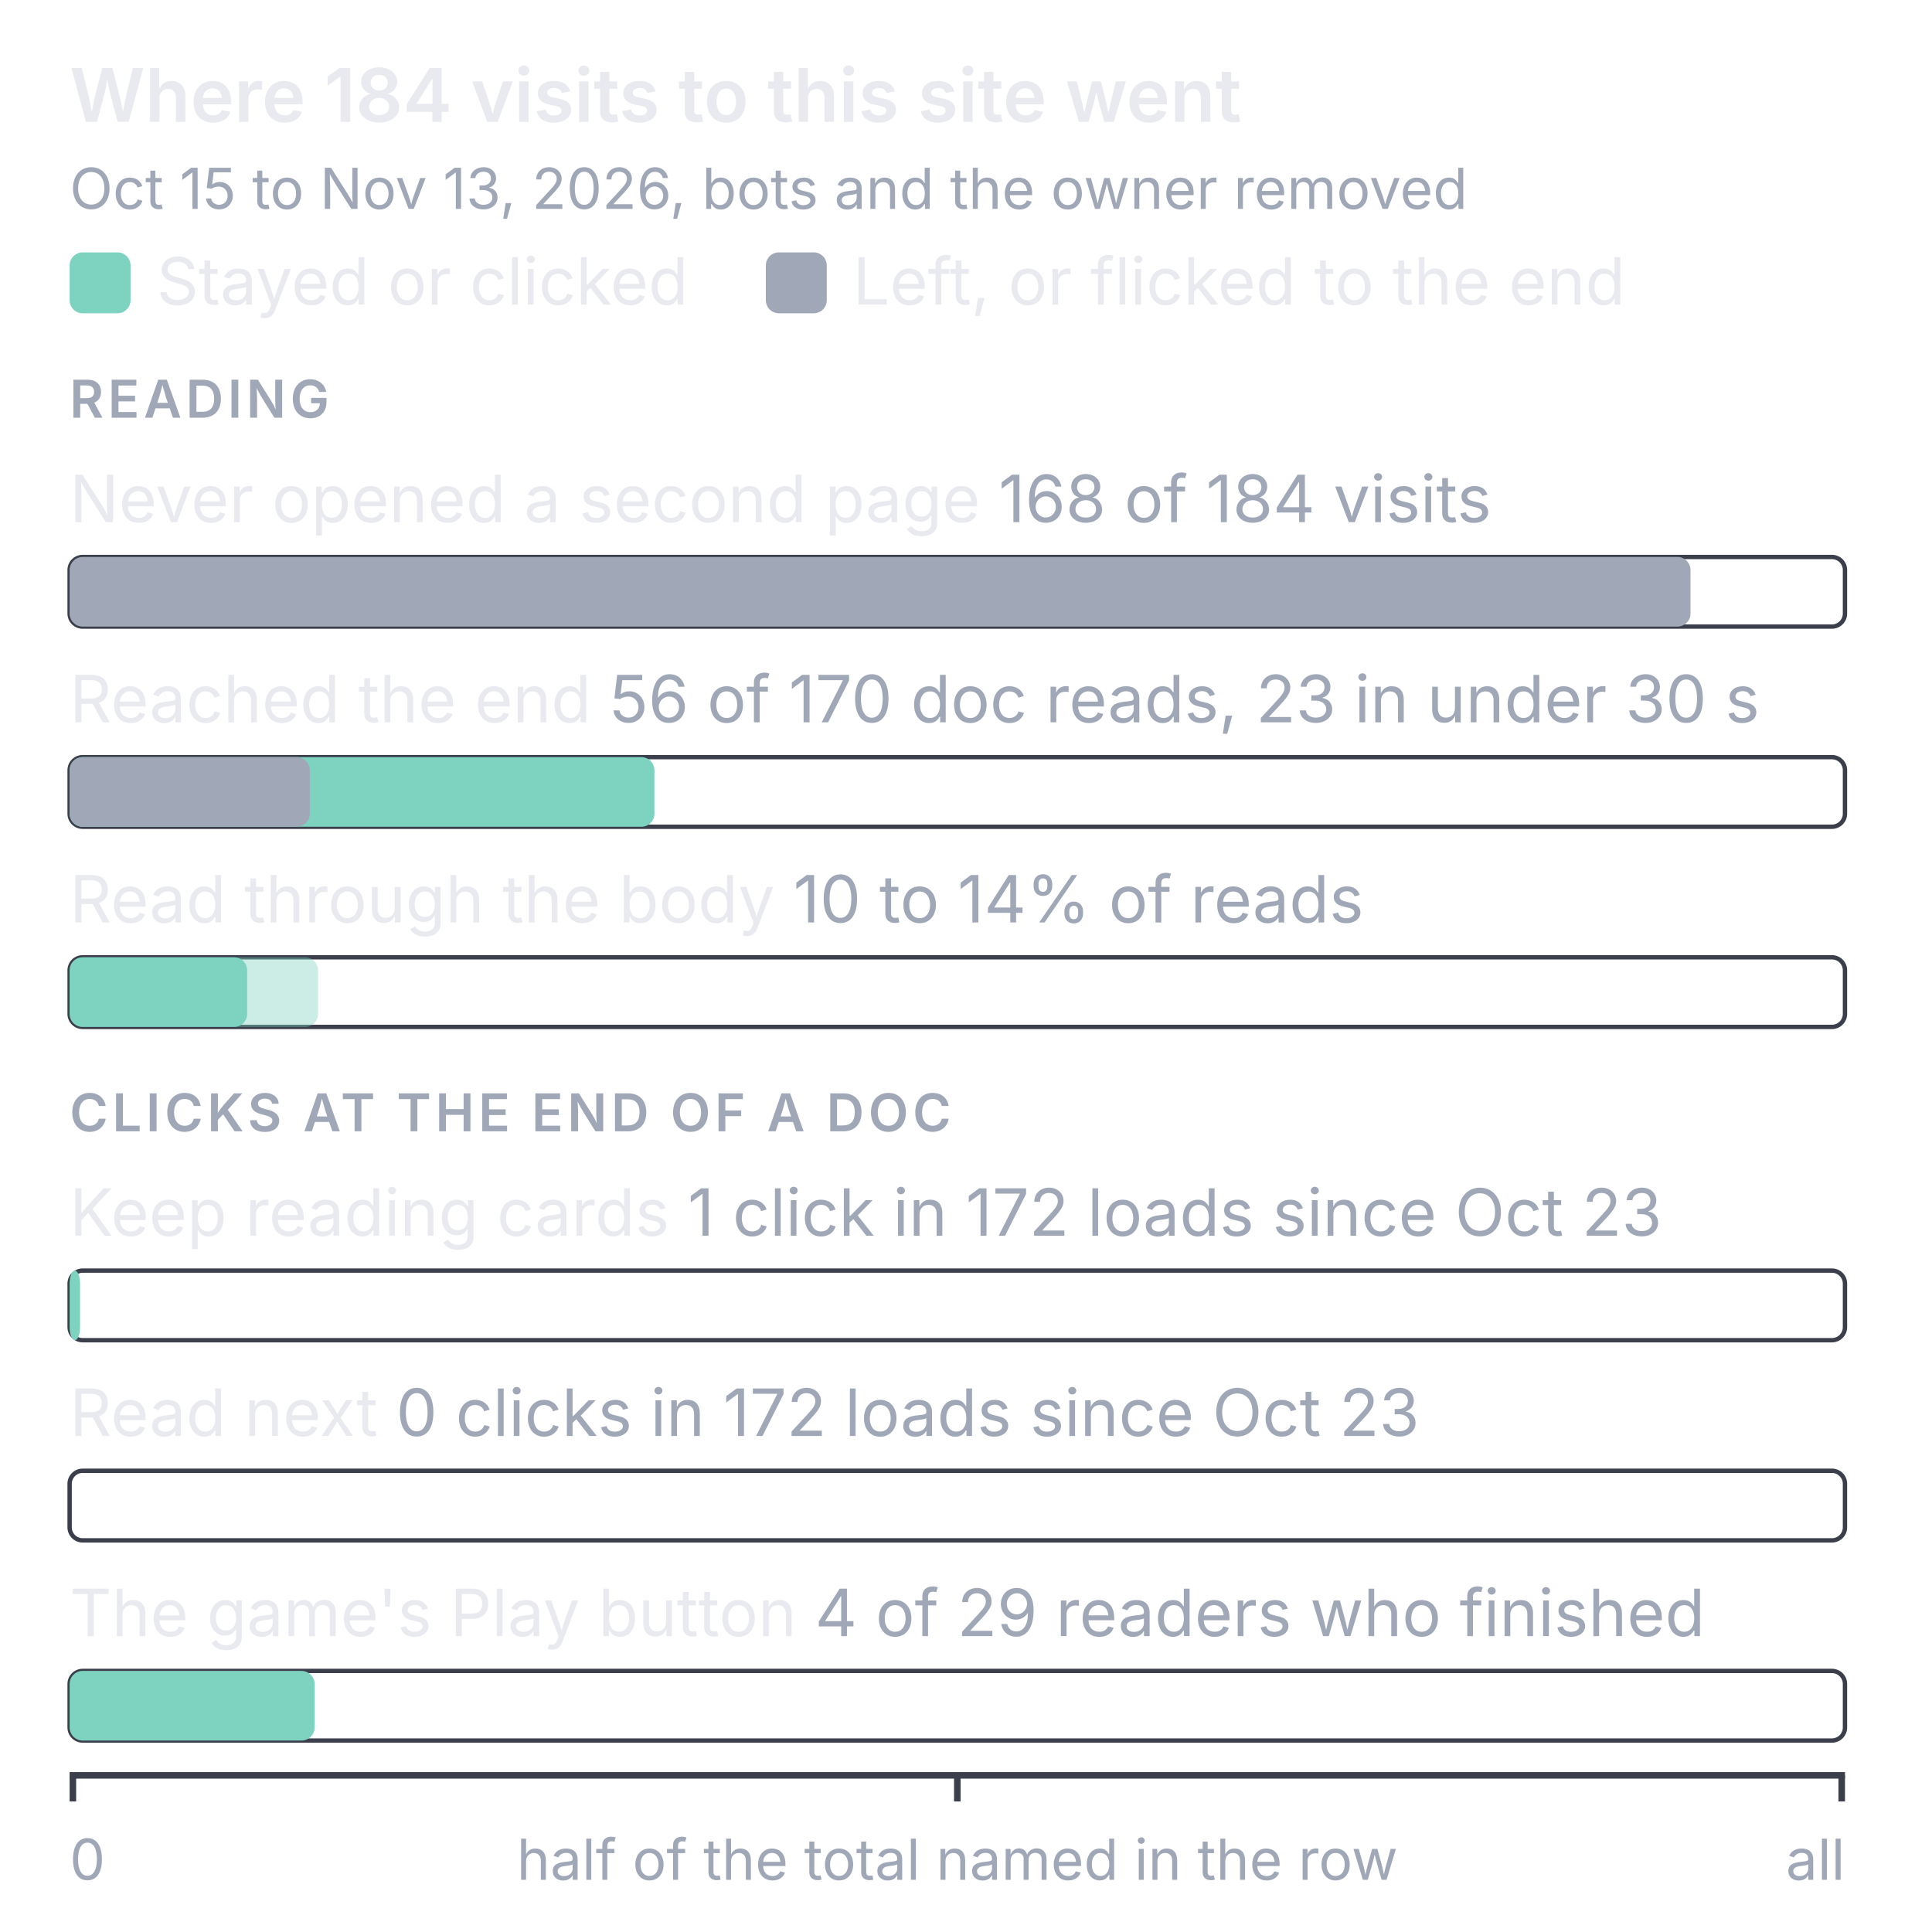
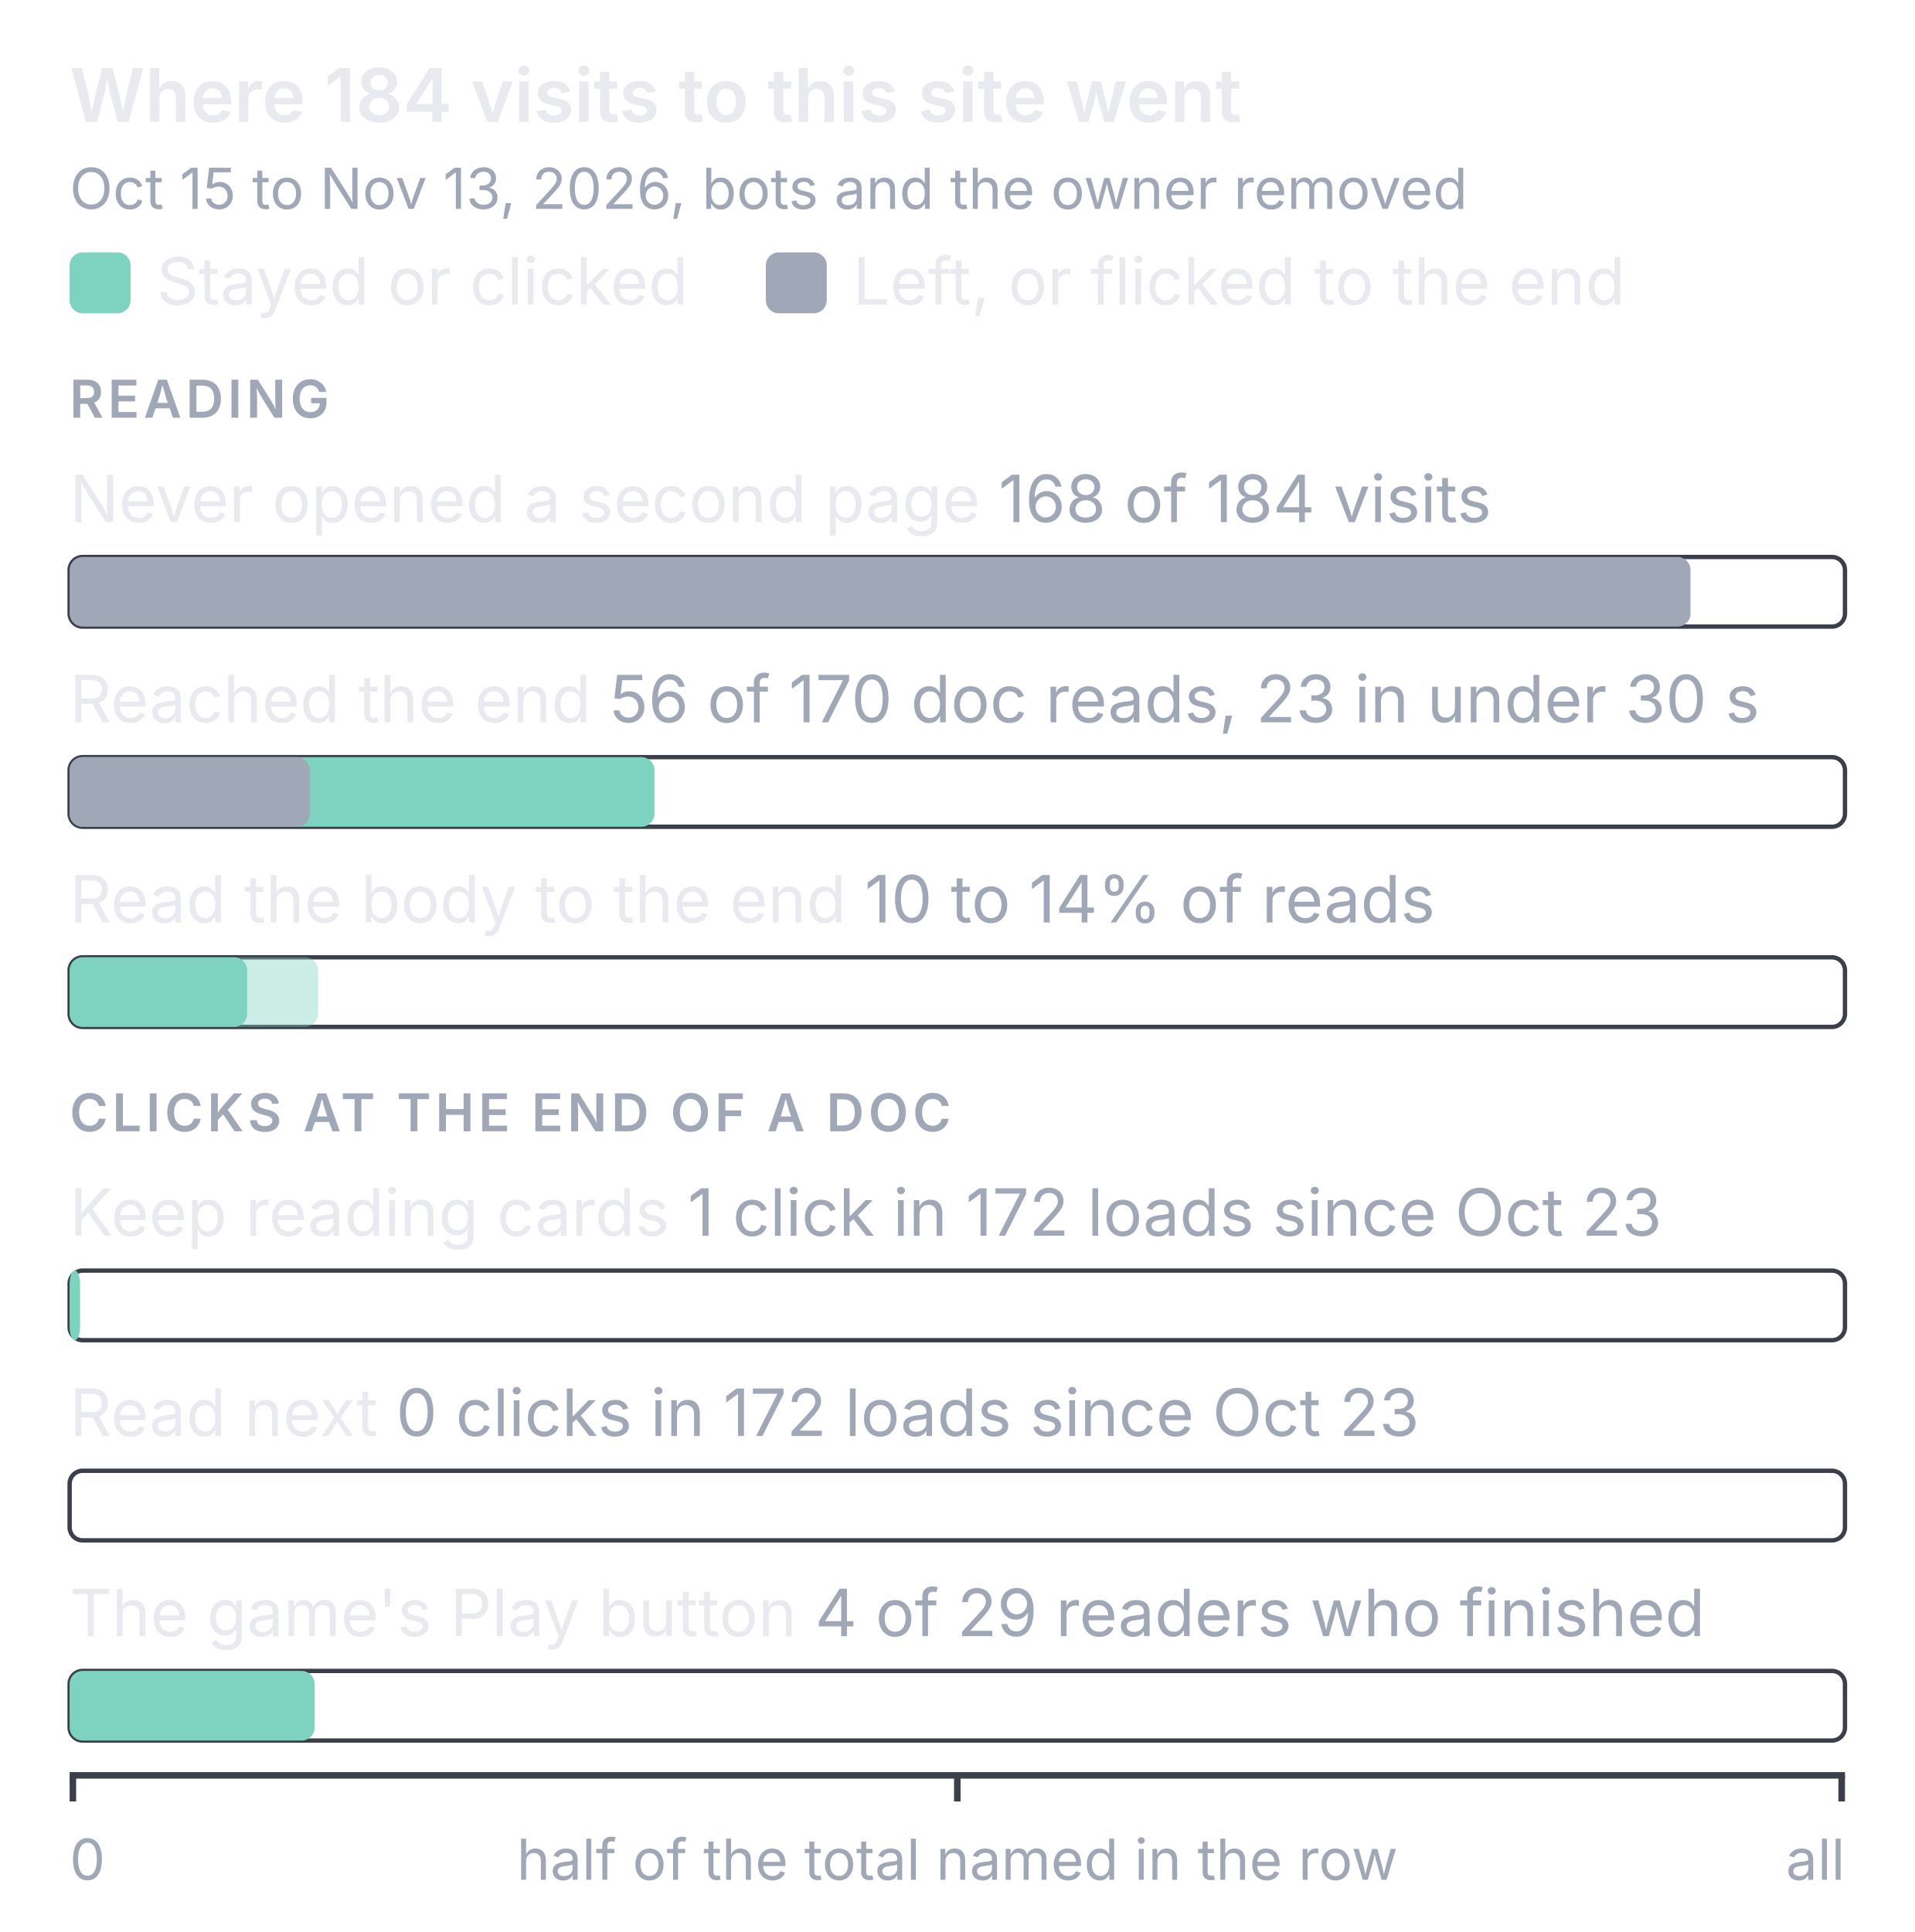
<svg xmlns="http://www.w3.org/2000/svg" viewBox="0 0 440 444" width="440" height="444" role="img" aria-labelledby="t">
  <style>
    text { font-family: Inter, ui-sans-serif, system-ui, sans-serif; font-size: 15px; fill: #e8eaf0; }
    .title { font-size: 17px; font-weight: 600; }
    .sec { fill: #a0a8b8; }
    .sub { fill: #a0a8b8; font-size: 13px; }
    .grp { fill: #a0a8b8; font-size: 12px; font-weight: 600; letter-spacing: 0.08em; }
    .stay { fill: #7dd3c0; }
    .range { fill: #7dd3c0; opacity: 0.4; }
    .left { fill: #a0a8b8; }
    .track { fill: none; stroke: #3a3f4b; stroke-width: 1; }
    .axis { stroke: #3a3f4b; stroke-width: 1.5; }
    @media (prefers-color-scheme: light) {
      text { fill: #12151c; }
      .sec, .sub, .grp { fill: #4a5263; }
      .stay, .range { fill: #0a735f; }
      .left { fill: #4a5263; }
      .track, .axis { stroke: #c9ced6; }
    }
  </style>
  <text class="title" x="16" y="28">Where 184 visits to this site went</text>
  <text class="sub" x="16" y="48">Oct 15 to Nov 13, 2026, bots and the owner removed</text>
  <rect class="stay" x="16" y="58" width="14" height="14" rx="3" />
  <text x="36" y="70">Stayed or clicked</text>
  <rect class="left" x="176" y="58" width="14" height="14" rx="3" />
  <text x="196" y="70">Left, or flicked to the end</text>
  <text class="grp" x="16" y="96">READING</text>
  <text x="16" y="120">Never opened a second page <tspan class="sec">168 of 184 visits</tspan>
  </text>
  <rect class="track" x="16" y="128" width="408" height="16" rx="3" />
  <rect class="left" x="16" y="128" width="372.5" height="16" rx="3" />
  <text x="16" y="166">Reached the end <tspan class="sec">56 of 170 doc reads, 23 in under 30 s</tspan>
  </text>
  <rect class="track" x="16" y="174" width="408" height="16" rx="3" />
  <rect class="stay" x="16" y="174" width="134.4" height="16" rx="3" />
  <rect class="left" x="16" y="174" width="55.2" height="16" rx="3" />
-   <text x="16" y="212">Read through the body <tspan class="sec">10 to 14% of reads</tspan>
+   <text x="16" y="212">Read the body to the end <tspan class="sec">10 to 14% of reads</tspan>
  </text>
  <rect class="track" x="16" y="220" width="408" height="16" rx="3" />
  <rect class="range" x="16" y="220" width="57.1" height="16" rx="3" />
  <rect class="stay" x="16" y="220" width="40.8" height="16" rx="3" />
  <text class="grp" x="16" y="260">CLICKS AT THE END OF A DOC</text>
  <text x="16" y="284">Keep reading cards <tspan class="sec">1 click in 172 loads since Oct 23</tspan>
  </text>
  <rect class="track" x="16" y="292" width="408" height="16" rx="3" />
  <rect class="stay" x="16" y="292" width="2.4" height="16" rx="3" />
  <text x="16" y="330">Read next <tspan class="sec">0 clicks in 172 loads since Oct 23</tspan>
  </text>
  <rect class="track" x="16" y="338" width="408" height="16" rx="3" />
  <text x="16" y="376">The game's Play button <tspan class="sec">4 of 29 readers who finished</tspan>
  </text>
  <rect class="track" x="16" y="384" width="408" height="16" rx="3" />
  <rect class="stay" x="16" y="384" width="56.3" height="16" rx="3" />
  <line class="axis" x1="16" y1="408" x2="424" y2="408" />
  <line class="axis" x1="16.75" y1="408" x2="16.75" y2="414" />
  <line class="axis" x1="220" y1="408" x2="220" y2="414" />
  <line class="axis" x1="423.25" y1="408" x2="423.25" y2="414" />
  <text class="sub" x="16" y="432">0</text>
  <text class="sub" x="220" y="432" text-anchor="middle">half of the total named in the row</text>
  <text class="sub" x="424" y="432" text-anchor="end">all</text>
</svg>
